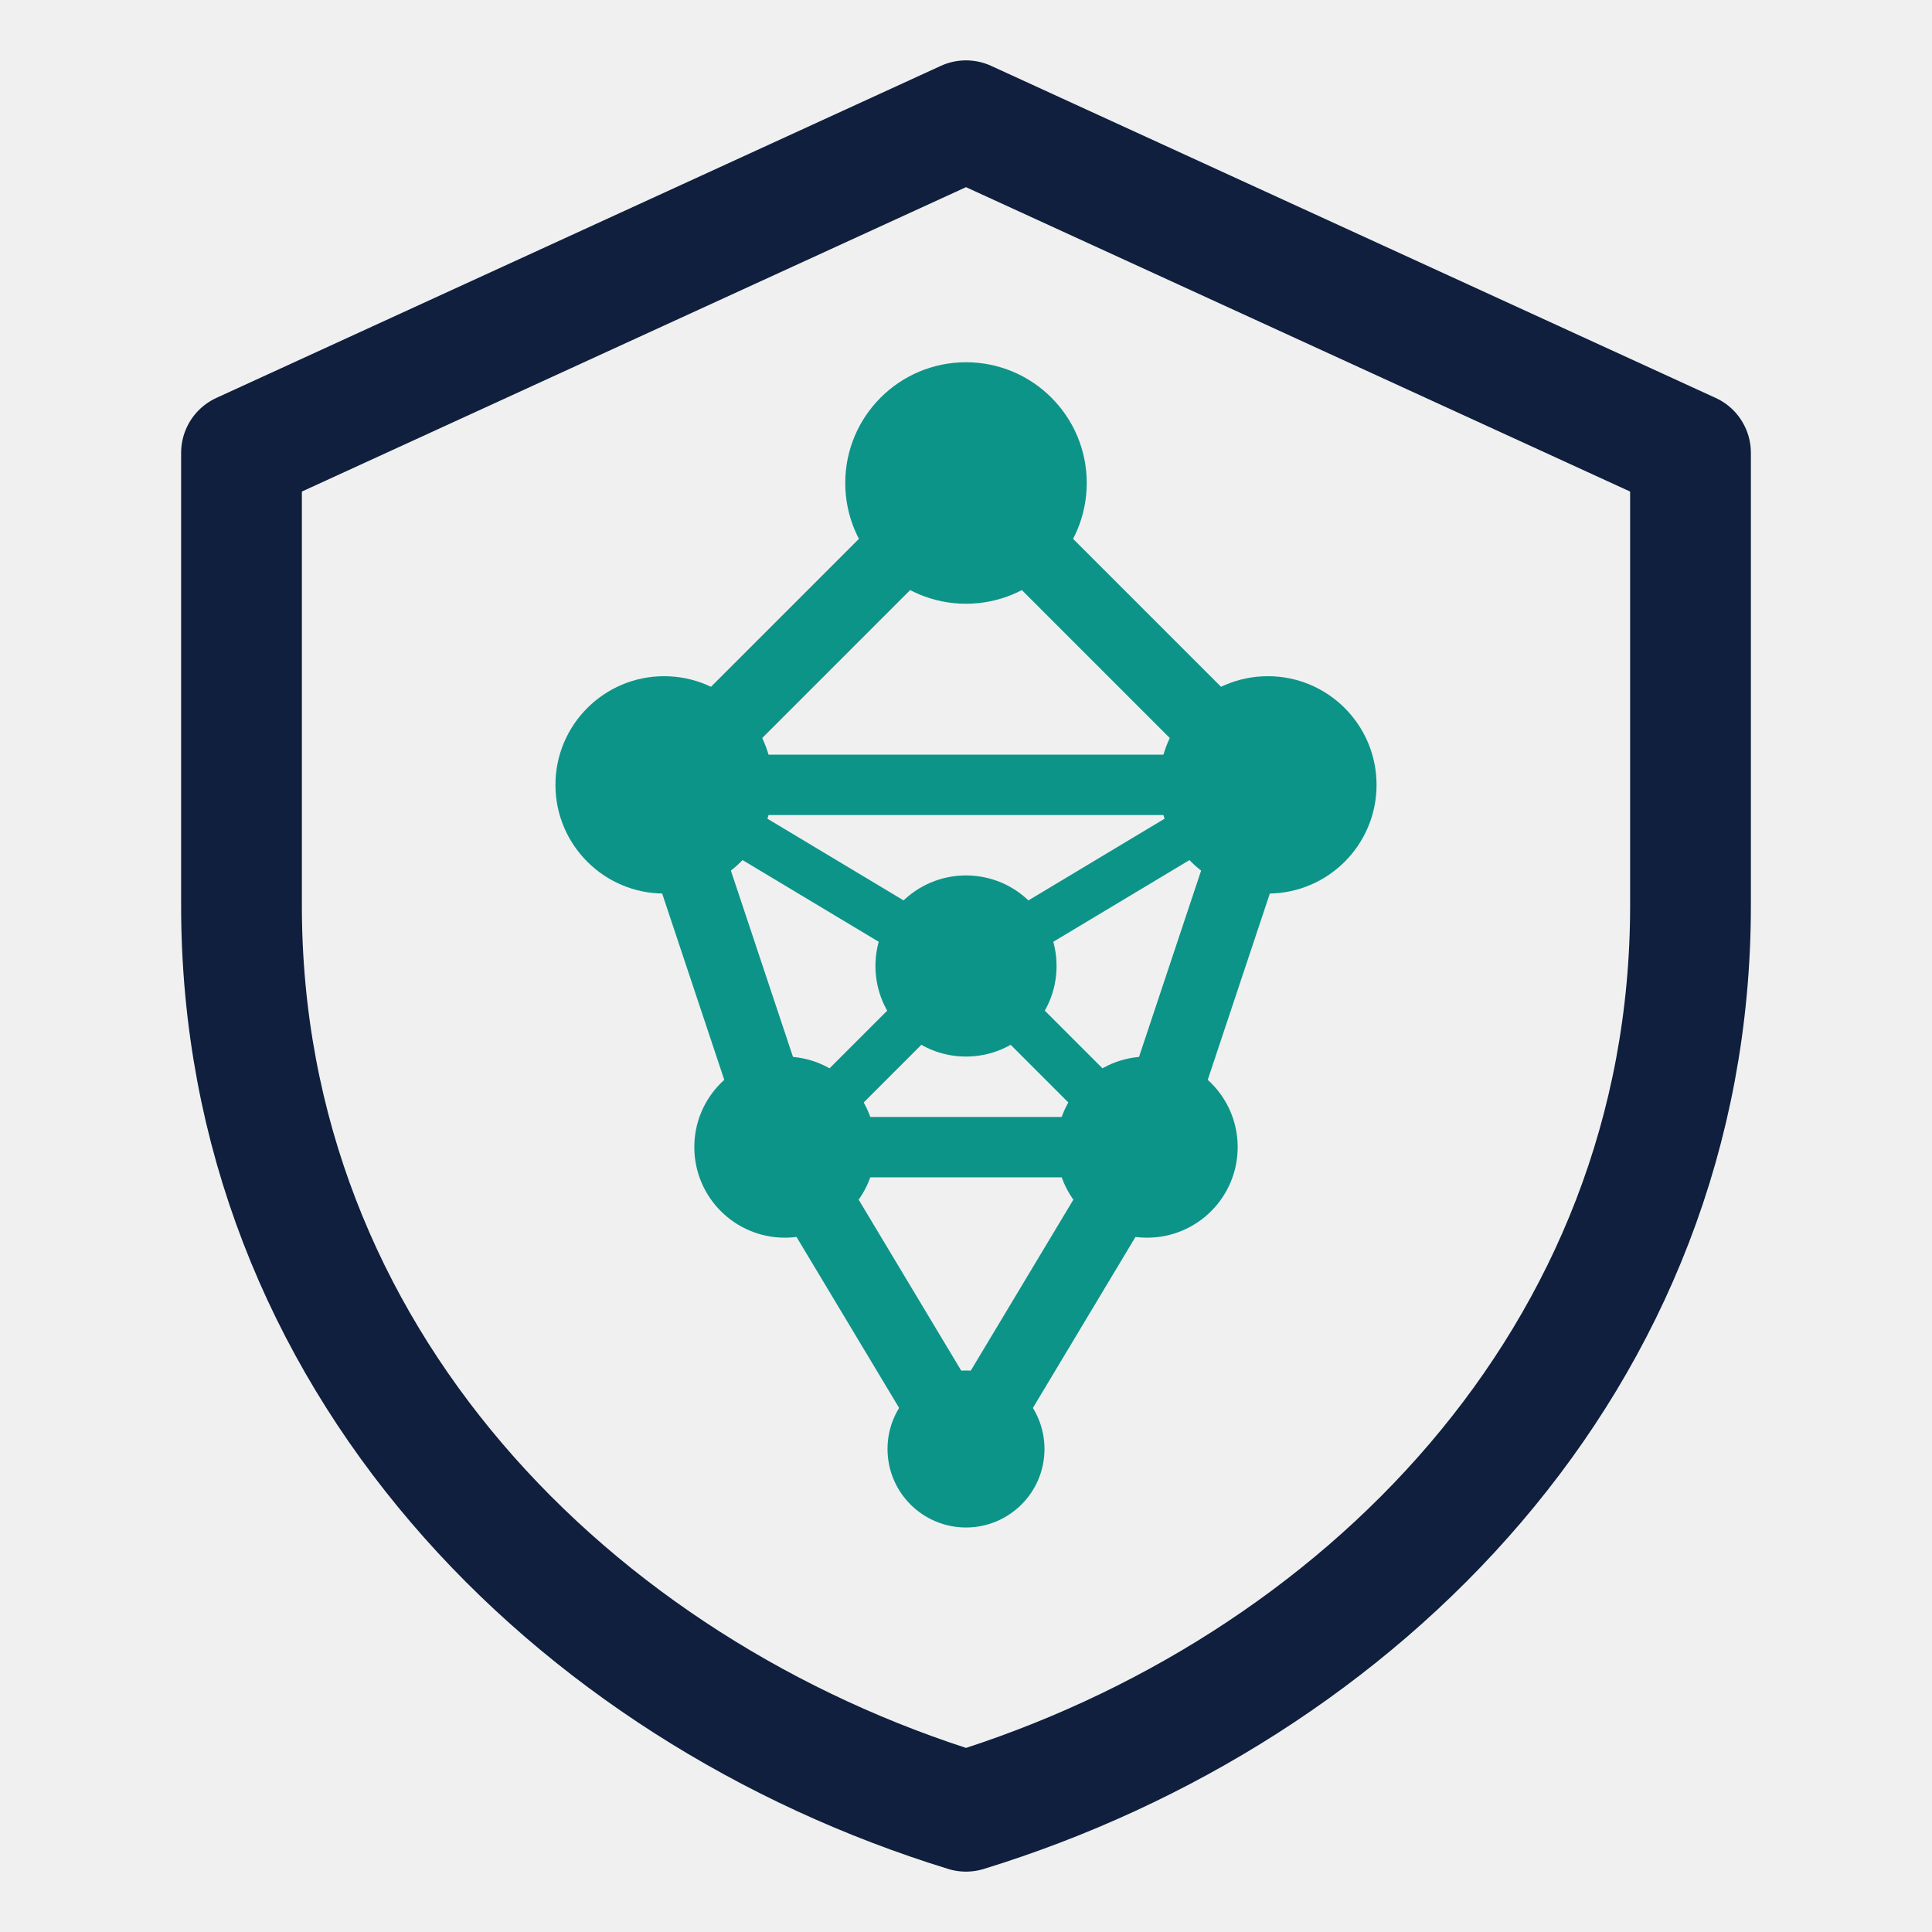
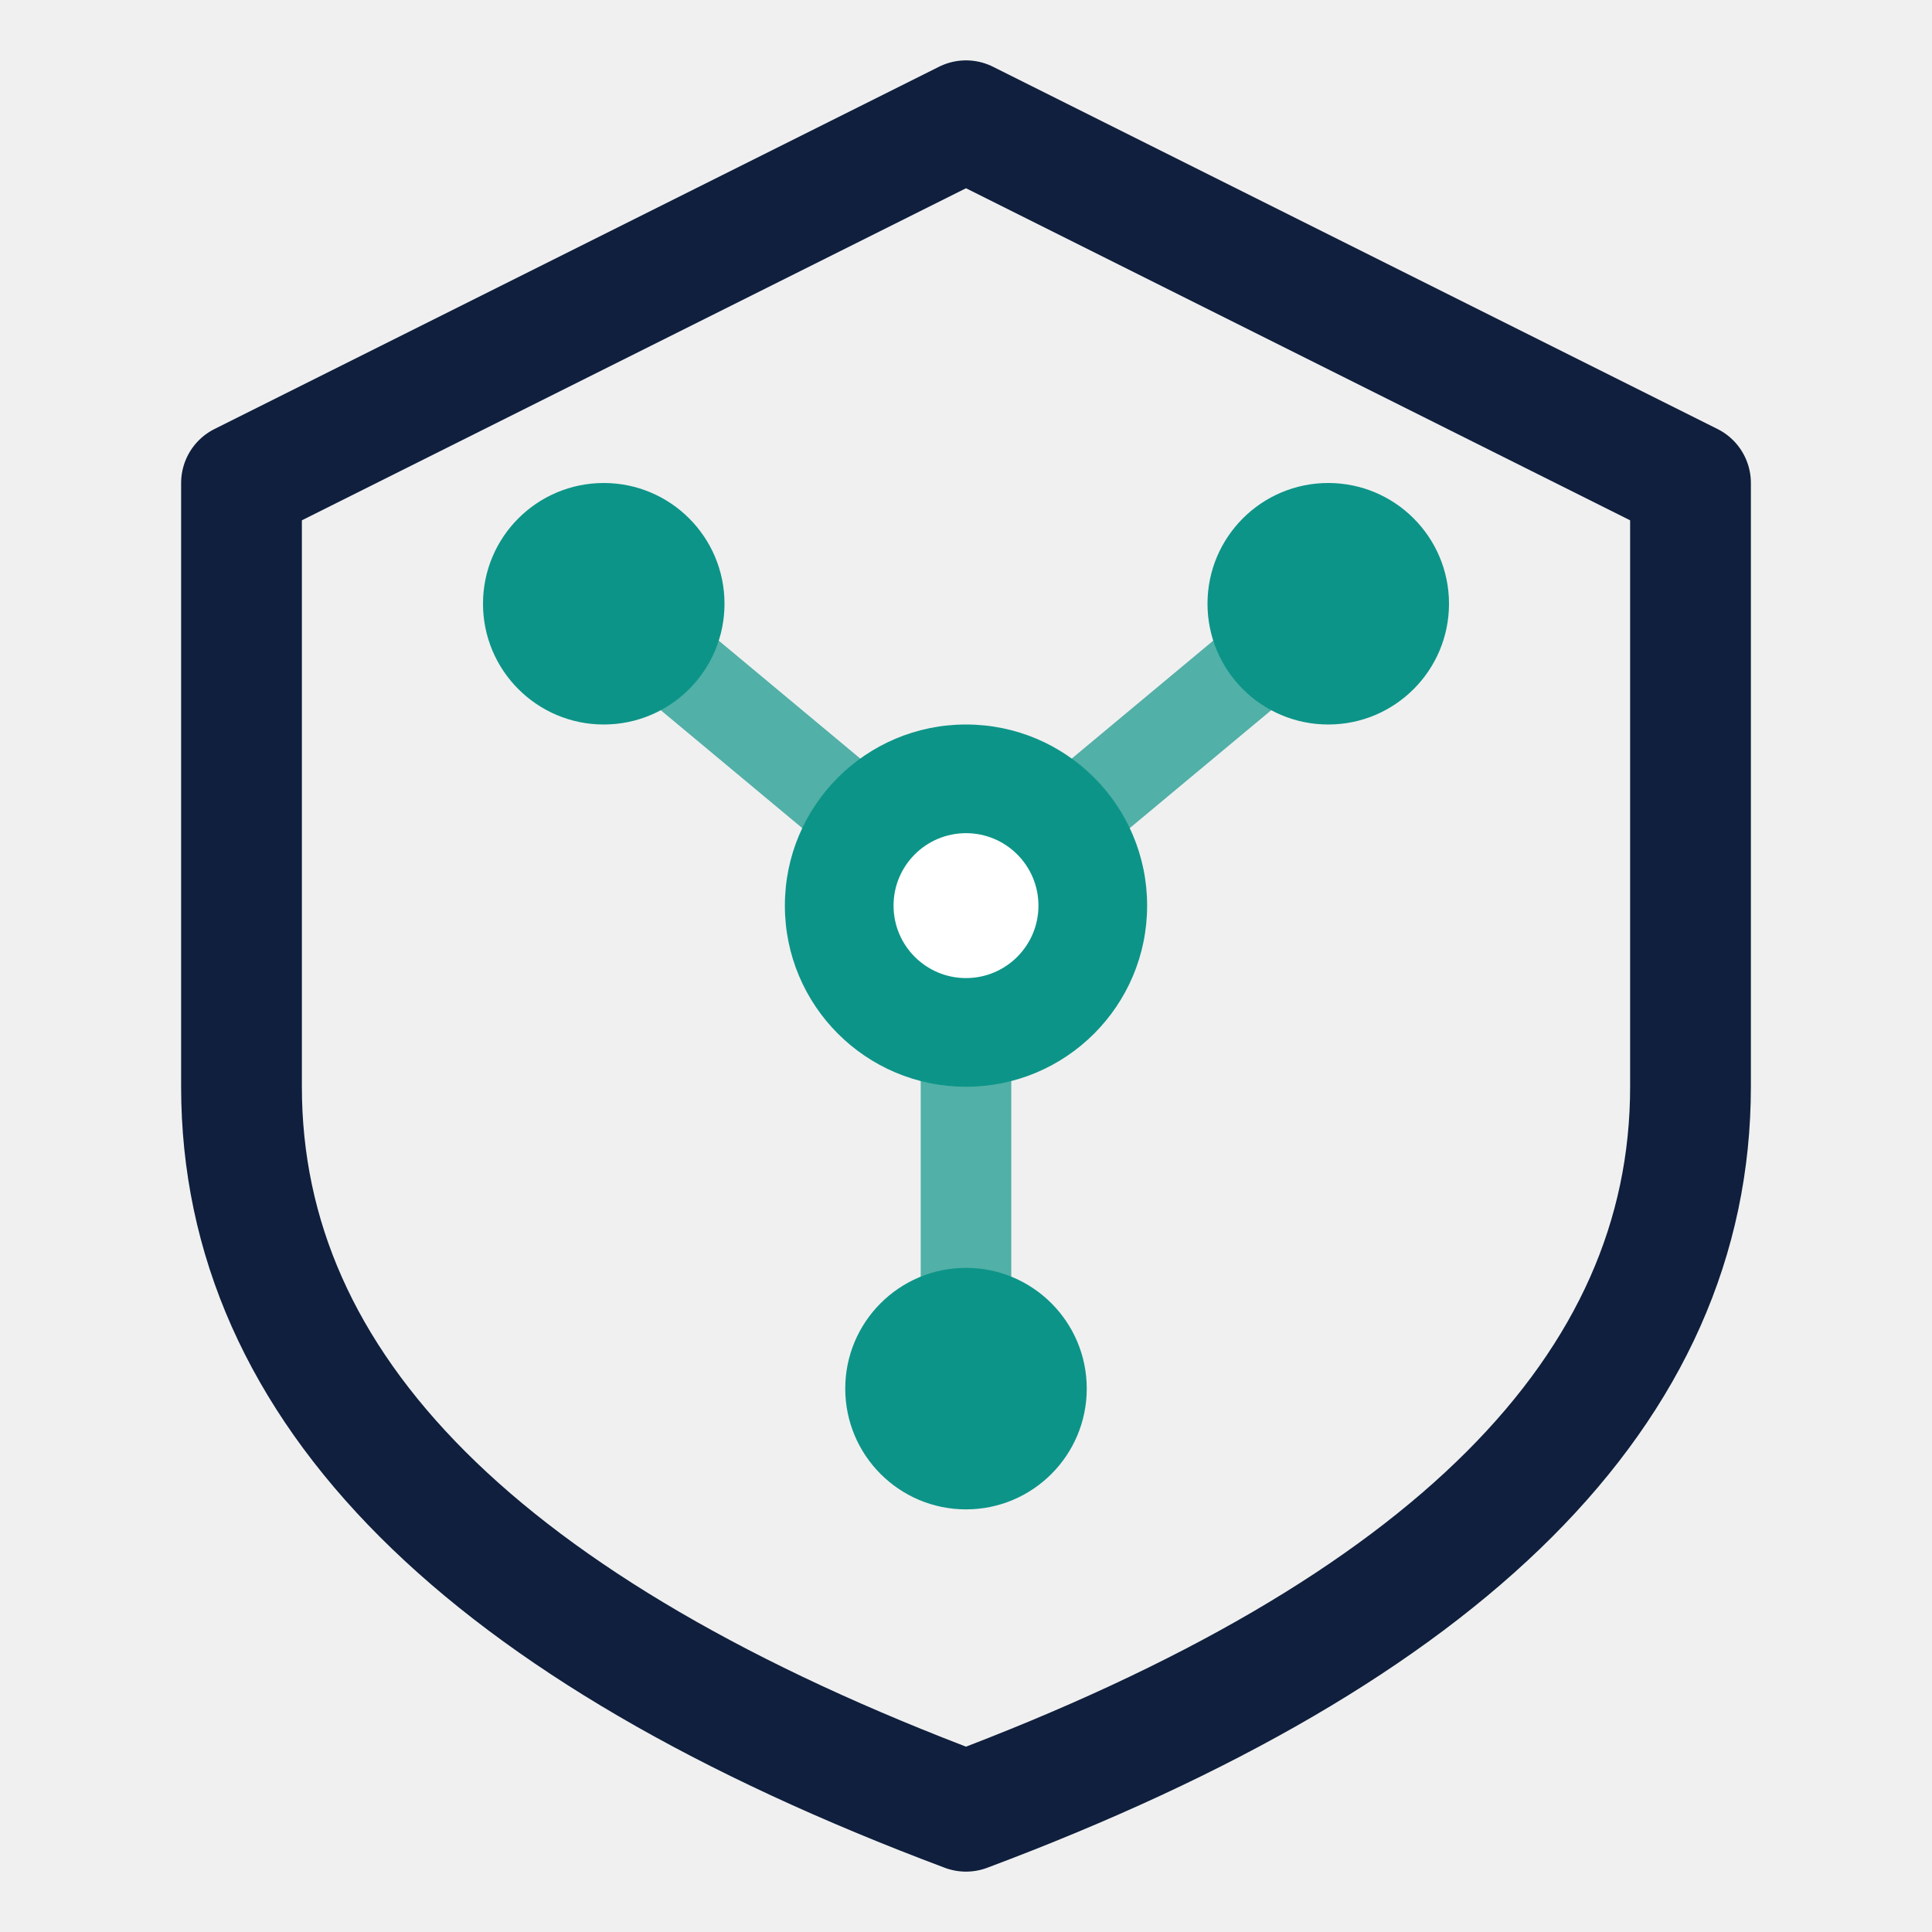
<svg xmlns="http://www.w3.org/2000/svg" width="32" height="32" viewBox="0 0 32 32" fill="none">
-   <path d="M16 2L28 7.5V15C28 22.5 22.5 28 16 30C9.5 28 4 22.5 4 15V7.5L16 2Z" fill="none" stroke="#0F1F3D" stroke-width="2" stroke-linejoin="round" />
-   <line x1="16" y1="8" x2="11" y2="13" stroke="#0D9488" stroke-width="1.2" stroke-linecap="round" />
-   <line x1="16" y1="8" x2="21" y2="13" stroke="#0D9488" stroke-width="1.2" stroke-linecap="round" />
-   <line x1="11" y1="13" x2="21" y2="13" stroke="#0D9488" stroke-width="1" stroke-linecap="round" />
-   <line x1="11" y1="13" x2="13" y2="19" stroke="#0D9488" stroke-width="1.2" stroke-linecap="round" />
-   <line x1="21" y1="13" x2="19" y2="19" stroke="#0D9488" stroke-width="1.2" stroke-linecap="round" />
-   <line x1="13" y1="19" x2="19" y2="19" stroke="#0D9488" stroke-width="1" stroke-linecap="round" />
-   <line x1="11" y1="13" x2="16" y2="16" stroke="#0D9488" stroke-width="0.8" stroke-linecap="round" />
-   <line x1="21" y1="13" x2="16" y2="16" stroke="#0D9488" stroke-width="0.8" stroke-linecap="round" />
-   <line x1="16" y1="16" x2="13" y2="19" stroke="#0D9488" stroke-width="0.8" stroke-linecap="round" />
-   <line x1="16" y1="16" x2="19" y2="19" stroke="#0D9488" stroke-width="0.8" stroke-linecap="round" />
-   <line x1="13" y1="19" x2="16" y2="24" stroke="#0D9488" stroke-width="1.2" stroke-linecap="round" />
-   <line x1="19" y1="19" x2="16" y2="24" stroke="#0D9488" stroke-width="1.2" stroke-linecap="round" />
-   <circle cx="16" cy="8" r="2" fill="#0D9488" />
-   <circle cx="11" cy="13" r="1.8" fill="#0D9488" />
-   <circle cx="21" cy="13" r="1.8" fill="#0D9488" />
-   <circle cx="16" cy="16" r="1.5" fill="#0D9488" />
-   <circle cx="13" cy="19" r="1.5" fill="#0D9488" />
-   <circle cx="19" cy="19" r="1.5" fill="#0D9488" />
-   <circle cx="16" cy="24" r="1.3" fill="#0D9488" />
+   <path d="M16 2 L28 8 L28 18 Q28 25.5 16 30 Q4 25.5 4 18 L4 8 Z" stroke="#0F1F3D" stroke-width="2" stroke-linejoin="round" fill="none" />
+   <line x1="16" y1="15" x2="10" y2="10" stroke="#0D9488" stroke-width="1.5" stroke-linecap="round" opacity="0.7" />
+   <line x1="16" y1="15" x2="22" y2="10" stroke="#0D9488" stroke-width="1.5" stroke-linecap="round" opacity="0.7" />
+   <line x1="16" y1="15" x2="16" y2="23" stroke="#0D9488" stroke-width="1.5" stroke-linecap="round" opacity="0.7" />
+   <circle cx="10" cy="10" r="2" fill="#0D9488" />
+   <circle cx="22" cy="10" r="2" fill="#0D9488" />
+   <circle cx="16" cy="23" r="2" fill="#0D9488" />
+   <circle cx="16" cy="15" r="3" fill="#0D9488" />
+   <circle cx="16" cy="15" r="1.2" fill="white" />
</svg>
